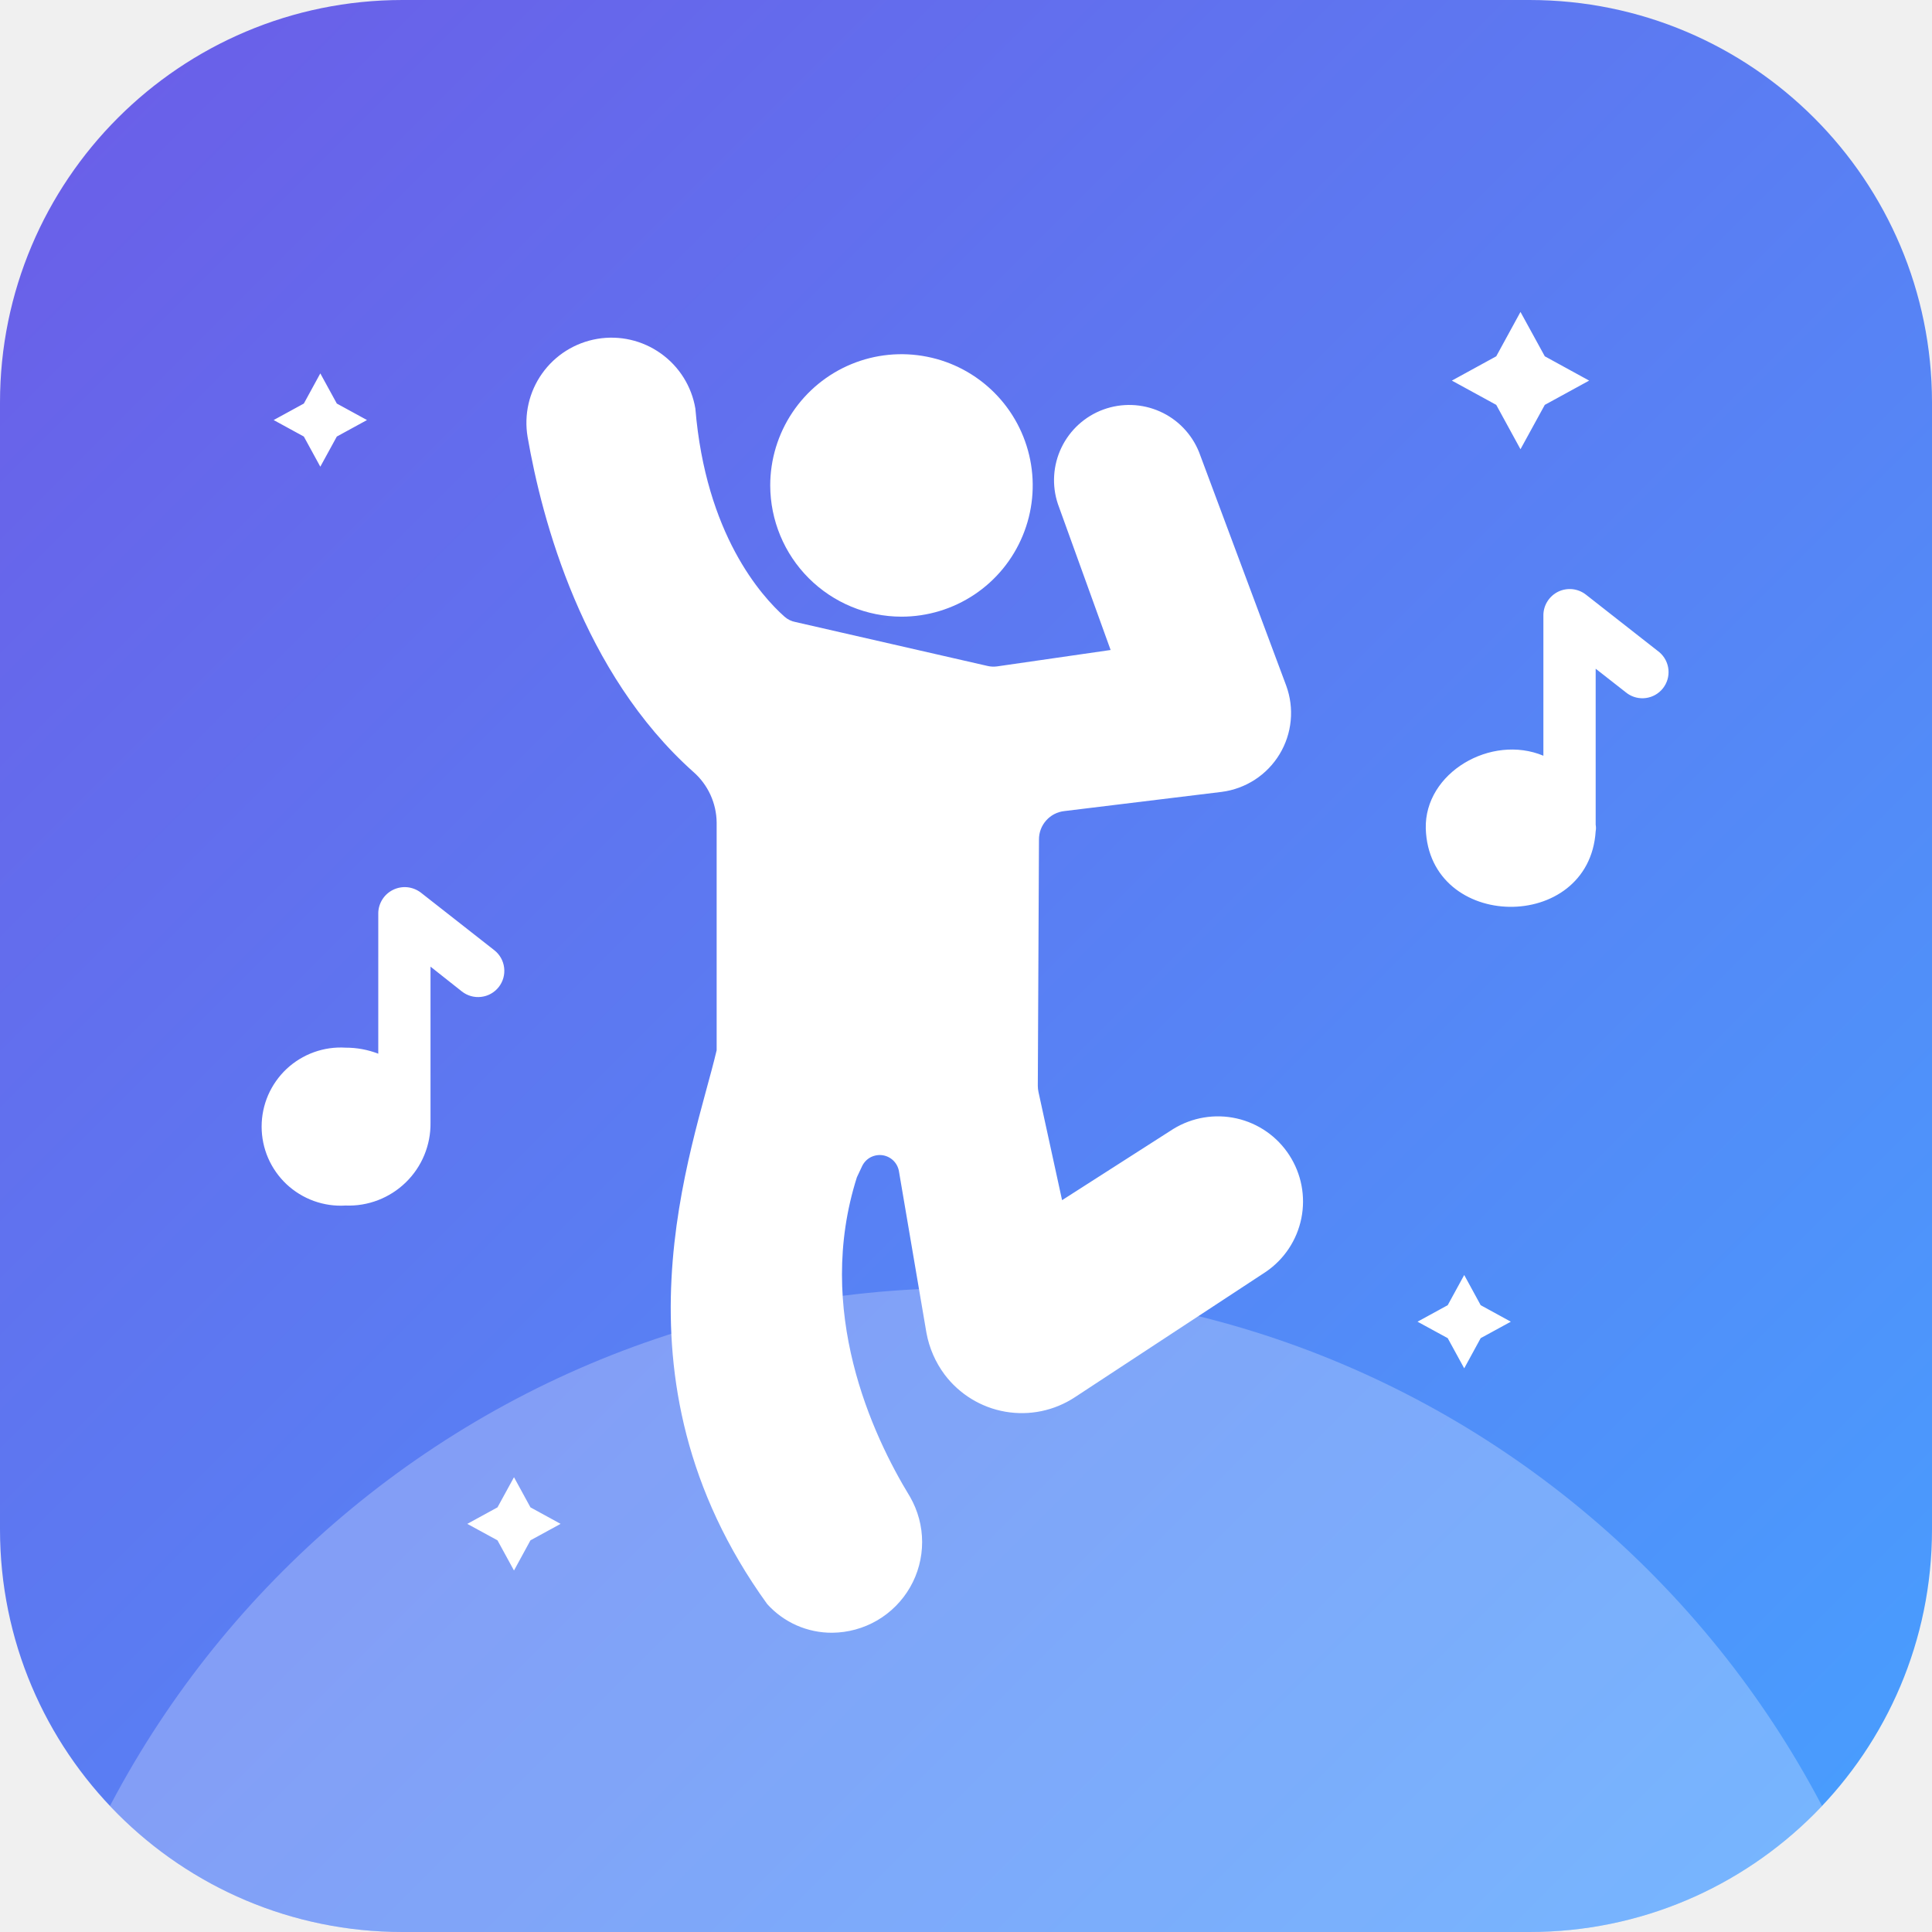
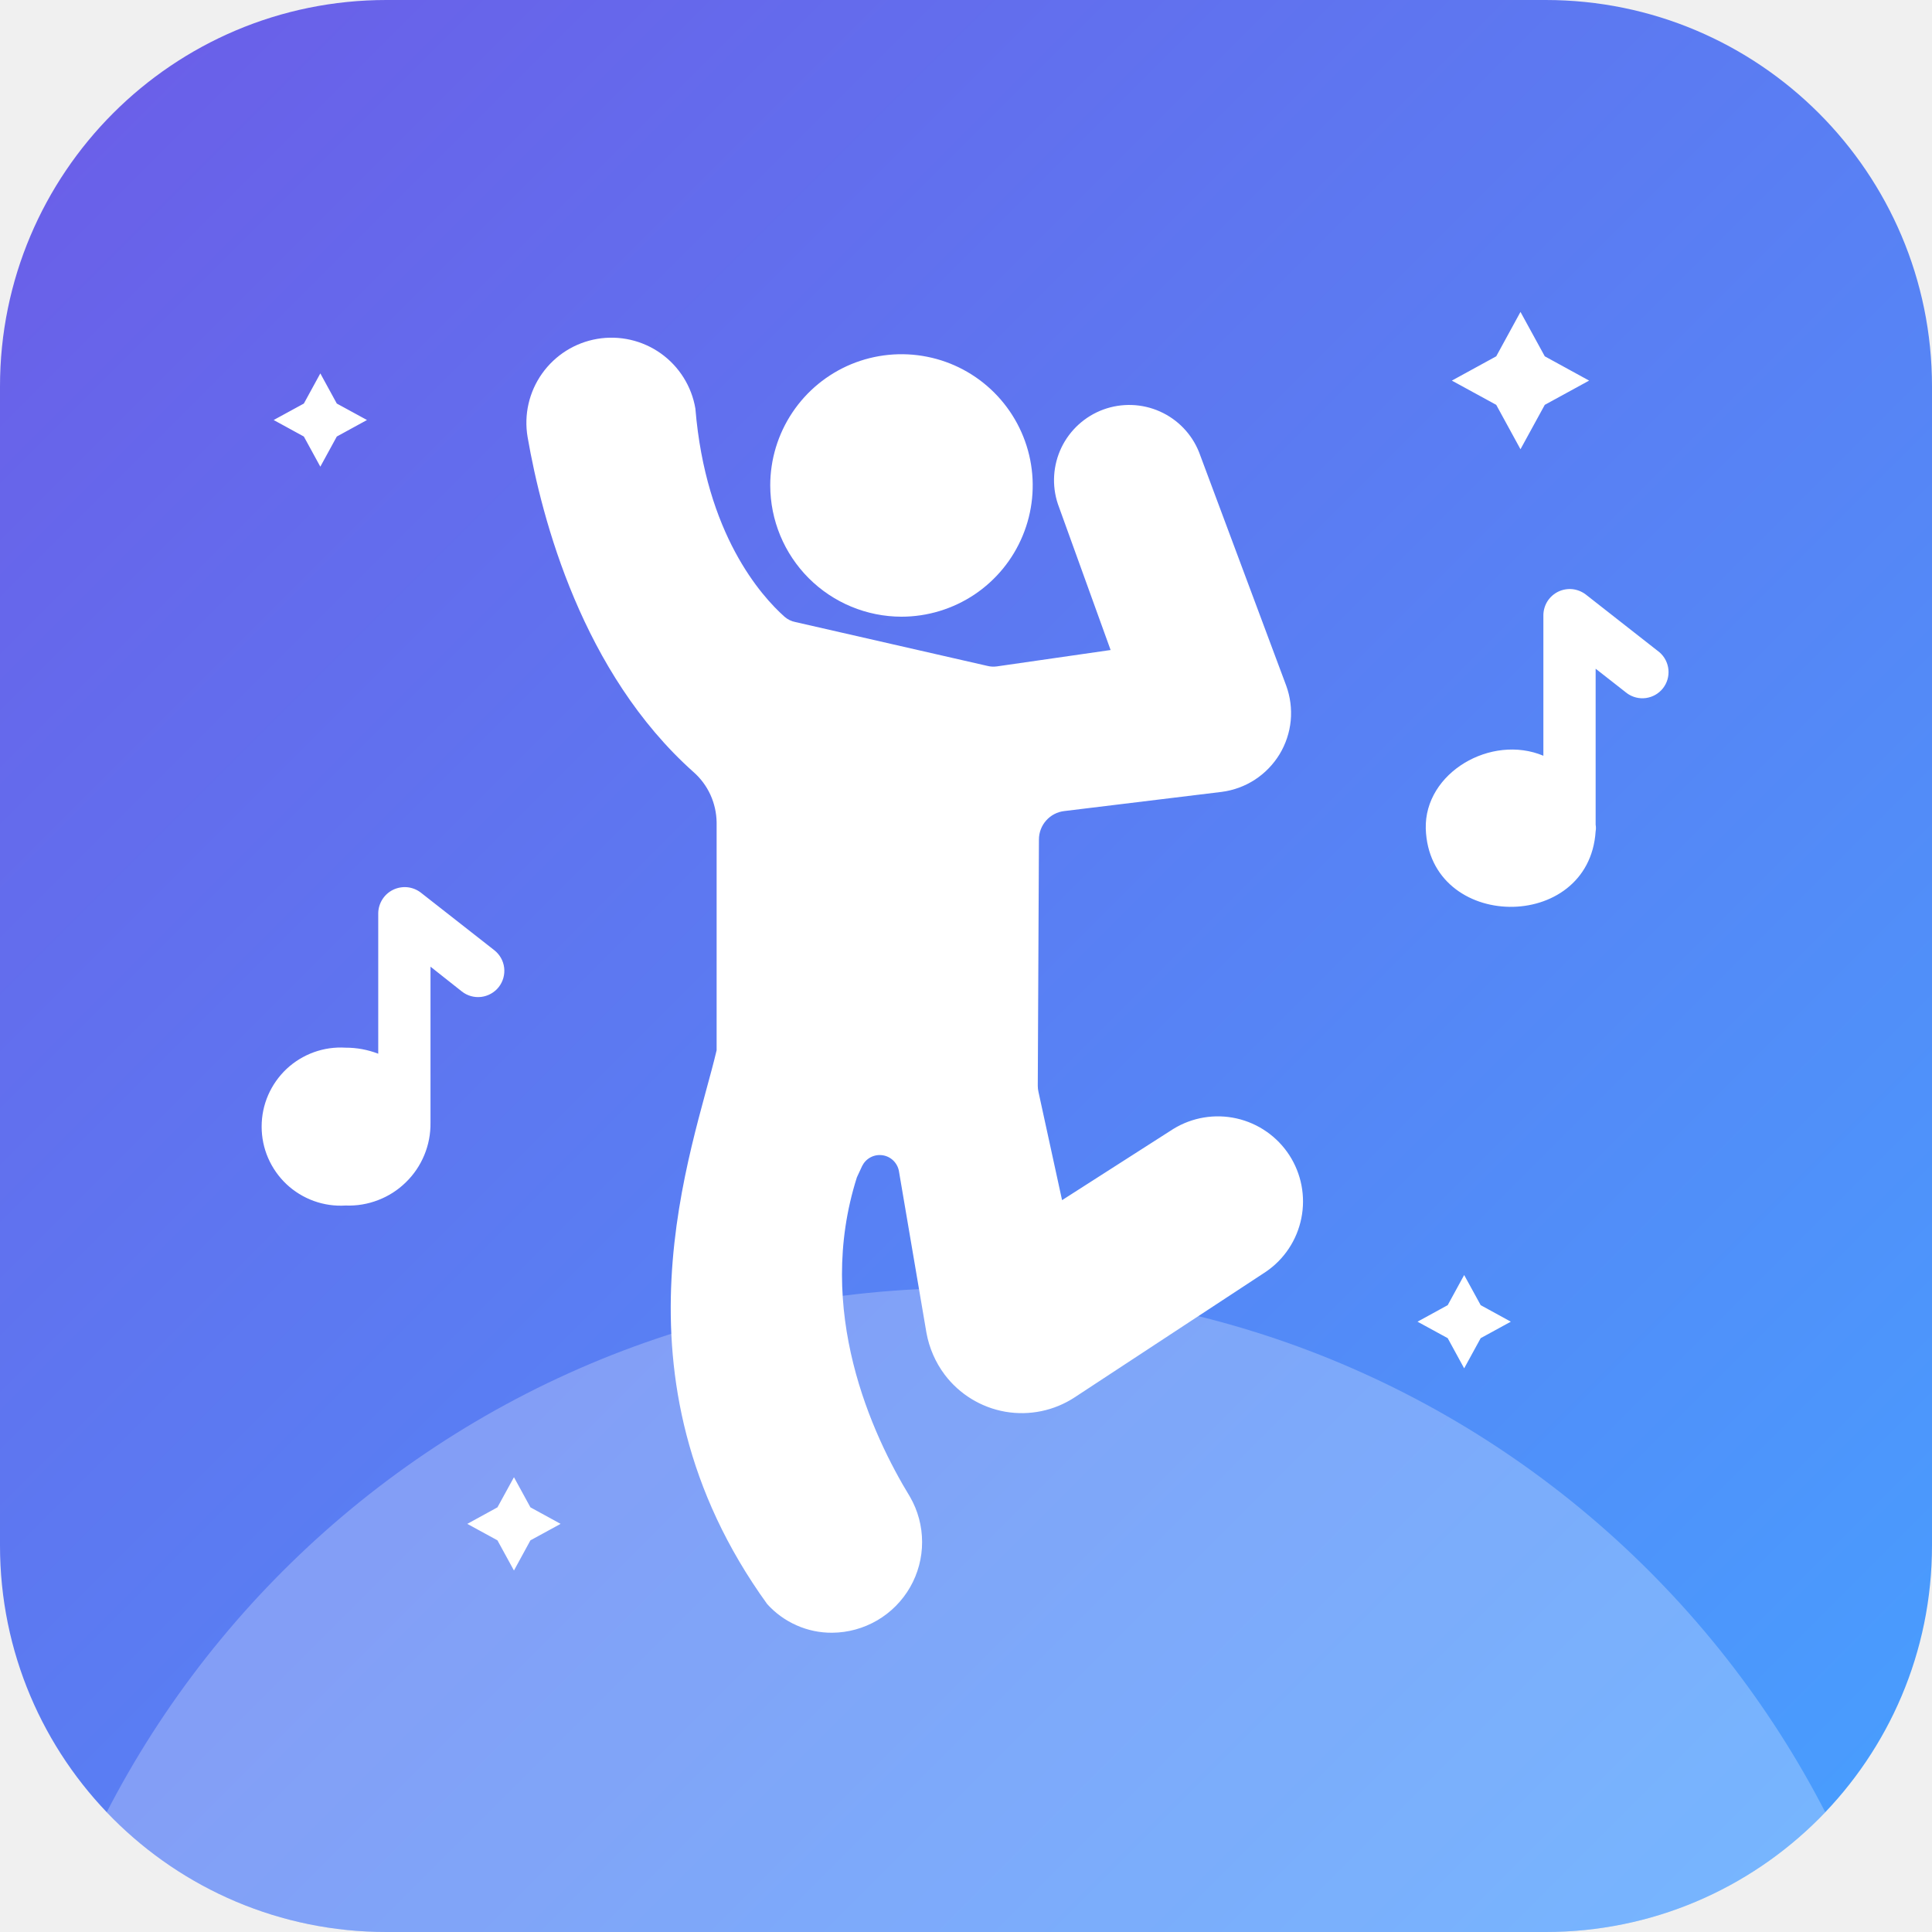
- <svg xmlns="http://www.w3.org/2000/svg" width="48" height="48" viewBox="0 0 48 48" fill="none">
+ <svg xmlns="http://www.w3.org/2000/svg" width="40" height="40" viewBox="0 0 40 40" fill="none">
  <g clip-path="url(#clip0_2320_6448)">
-     <rect width="48" height="48" rx="10" fill="url(#paint0_linear_2320_6448)" />
-     <path d="M24 80C37.255 80 48 69.255 48 56C48 42.745 37.255 32 24 32C10.745 32 0 42.745 0 56C0 69.255 10.745 80 24 80Z" fill="white" fill-opacity="0.25" />
-     <path d="M37.776 11.161L38.38 10.059L39.482 9.456L38.38 8.852L37.776 7.75L37.174 8.852L36.071 9.456L37.174 10.059L37.776 11.161ZM12.77 36.701L12.36 37.45L11.61 37.86L12.36 38.269L12.77 39.019L13.179 38.269L13.928 37.86L13.179 37.45L12.77 36.701ZM36.378 31.677L35.968 32.427L35.218 32.837L35.968 33.246L36.378 33.996L36.787 33.246L37.536 32.837L36.787 32.427L36.378 31.677ZM7.958 11.595L8.368 10.846L9.118 10.436L8.368 10.026L7.958 9.277L7.549 10.026L6.799 10.436L7.549 10.846L7.958 11.595ZM11.476 24.633C11.612 24.74 11.785 24.788 11.956 24.767C12.128 24.747 12.284 24.659 12.391 24.523C12.498 24.387 12.546 24.214 12.525 24.042C12.505 23.871 12.417 23.714 12.281 23.608L10.45 22.172C10.353 22.1 10.238 22.055 10.117 22.043C9.997 22.032 9.875 22.054 9.767 22.107C9.658 22.16 9.566 22.242 9.501 22.344C9.436 22.446 9.4 22.564 9.398 22.685V26.179C9.139 26.079 8.864 26.028 8.586 26.029C8.319 26.012 8.05 26.051 7.798 26.142C7.546 26.233 7.315 26.375 7.119 26.558C6.924 26.742 6.768 26.964 6.661 27.21C6.555 27.456 6.5 27.722 6.5 27.99C6.5 28.258 6.555 28.524 6.661 28.77C6.768 29.016 6.924 29.238 7.119 29.422C7.315 29.605 7.546 29.747 7.798 29.838C8.05 29.929 8.319 29.968 8.586 29.951C8.862 29.962 9.137 29.916 9.394 29.817C9.651 29.718 9.886 29.567 10.083 29.375C10.28 29.183 10.437 28.952 10.542 28.697C10.647 28.442 10.7 28.169 10.696 27.893V24.016L11.476 24.633ZM41.228 16.205L39.397 14.77C39.301 14.696 39.187 14.651 39.066 14.638C38.946 14.626 38.824 14.647 38.715 14.699C38.606 14.752 38.514 14.834 38.449 14.935C38.383 15.037 38.347 15.155 38.345 15.276V18.776C37.045 18.232 35.386 19.198 35.423 20.588C35.506 23.142 39.481 23.191 39.644 20.652C39.654 20.599 39.654 20.544 39.644 20.49V16.614L40.423 17.224C40.559 17.323 40.728 17.365 40.894 17.342C41.06 17.319 41.211 17.233 41.315 17.101C41.419 16.969 41.468 16.803 41.452 16.636C41.436 16.469 41.355 16.314 41.228 16.205ZM29.148 28.05L26.387 29.818L25.801 27.131C25.79 27.08 25.784 27.028 25.784 26.976L25.813 20.857C25.812 20.682 25.876 20.513 25.993 20.383C26.109 20.252 26.27 20.17 26.444 20.151L30.354 19.674C30.648 19.636 30.93 19.532 31.179 19.37C31.427 19.209 31.636 18.993 31.79 18.739C31.944 18.485 32.039 18.2 32.067 17.905C32.096 17.61 32.057 17.312 31.955 17.033L29.791 11.235C29.61 10.784 29.261 10.42 28.817 10.223C28.372 10.025 27.869 10.008 27.412 10.175C26.956 10.342 26.583 10.681 26.372 11.119C26.161 11.557 26.129 12.06 26.283 12.521L27.593 16.149L24.768 16.557C24.689 16.567 24.61 16.563 24.533 16.545L19.762 15.454C19.662 15.435 19.569 15.39 19.492 15.322C18.912 14.806 17.535 13.273 17.276 10.15C17.183 9.597 16.873 9.104 16.416 8.78C15.959 8.455 15.392 8.325 14.839 8.419C14.286 8.513 13.793 8.822 13.469 9.279C13.144 9.736 13.015 10.303 13.108 10.856C13.464 12.911 14.469 16.718 17.23 19.181C17.408 19.337 17.551 19.53 17.65 19.745C17.749 19.961 17.802 20.195 17.805 20.432V26.093C17.23 28.547 14.97 34.189 19.061 39.853C19.265 40.079 19.514 40.259 19.792 40.382C20.07 40.504 20.371 40.567 20.674 40.565C21.068 40.562 21.454 40.456 21.794 40.258C22.134 40.059 22.416 39.775 22.612 39.433C22.808 39.092 22.91 38.705 22.91 38.311C22.91 37.917 22.806 37.531 22.61 37.189C21.662 35.639 20.238 32.556 21.289 29.249L21.421 28.968C21.466 28.877 21.538 28.801 21.628 28.753C21.719 28.706 21.822 28.687 21.923 28.701C22.024 28.715 22.118 28.761 22.192 28.831C22.265 28.902 22.315 28.994 22.333 29.094L23.017 33.113C23.086 33.49 23.241 33.846 23.47 34.153C23.837 34.639 24.375 34.969 24.975 35.073C25.576 35.178 26.193 35.05 26.703 34.715L31.45 31.598C31.907 31.286 32.223 30.809 32.332 30.267C32.441 29.725 32.333 29.163 32.032 28.699C31.732 28.236 31.262 27.908 30.723 27.787C30.184 27.666 29.619 27.76 29.148 28.05Z" fill="white" />
-     <path d="M22.397 15.321C23.042 15.321 23.672 15.13 24.208 14.772C24.745 14.414 25.163 13.904 25.409 13.308C25.656 12.713 25.721 12.057 25.595 11.425C25.469 10.792 25.159 10.211 24.703 9.755C24.247 9.299 23.666 8.988 23.033 8.863C22.401 8.737 21.745 8.801 21.149 9.048C20.553 9.295 20.044 9.713 19.686 10.249C19.328 10.785 19.136 11.416 19.136 12.061C19.138 12.925 19.482 13.754 20.093 14.365C20.704 14.976 21.532 15.32 22.397 15.321Z" fill="white" />
+     <rect width="40" height="40" rx="8" fill="url(#paint0_linear_2320_6448)" />
+     <path d="M20 66.667C31.046 66.667 40 57.712 40 46.667C40 35.621 31.046 26.667 20 26.667C8.954 26.667 0 35.621 0 46.667C0 57.712 8.954 66.667 20 66.667Z" fill="white" fill-opacity="0.25" />
+     <path d="M31.48 9.301L31.983 8.382L32.901 7.88L31.983 7.377L31.48 6.458L30.978 7.377L30.059 7.88L30.978 8.382L31.48 9.301ZM10.641 30.584L10.299 31.208L9.675 31.55L10.299 31.891L10.641 32.516L10.982 31.891L11.607 31.55L10.982 31.208L10.641 30.584ZM30.314 26.398L29.973 27.022L29.348 27.364L29.973 27.705L30.314 28.33L30.656 27.705L31.28 27.364L30.656 27.022L30.314 26.398ZM6.632 9.662L6.973 9.038L7.598 8.696L6.973 8.355L6.632 7.731L6.291 8.355L5.666 8.696L6.291 9.038L6.632 9.662ZM9.563 20.528C9.676 20.617 9.82 20.657 9.963 20.64C10.106 20.622 10.237 20.549 10.326 20.436C10.415 20.322 10.455 20.178 10.438 20.035C10.421 19.892 10.347 19.762 10.234 19.673L8.708 18.477C8.627 18.416 8.531 18.379 8.431 18.369C8.331 18.36 8.229 18.378 8.139 18.422C8.048 18.466 7.971 18.535 7.917 18.62C7.863 18.705 7.833 18.803 7.831 18.904V21.816C7.615 21.733 7.386 21.69 7.155 21.691C6.932 21.677 6.708 21.709 6.498 21.785C6.288 21.861 6.095 21.979 5.932 22.132C5.77 22.285 5.64 22.47 5.551 22.675C5.462 22.88 5.417 23.101 5.417 23.325C5.417 23.549 5.462 23.77 5.551 23.975C5.64 24.18 5.77 24.365 5.932 24.518C6.095 24.671 6.288 24.789 6.498 24.865C6.708 24.941 6.932 24.973 7.155 24.959C7.385 24.968 7.614 24.93 7.828 24.847C8.043 24.765 8.238 24.64 8.402 24.479C8.567 24.319 8.697 24.127 8.785 23.914C8.873 23.702 8.916 23.474 8.913 23.244V20.014L9.563 20.528ZM34.357 13.504L32.831 12.308C32.751 12.247 32.655 12.209 32.555 12.198C32.455 12.188 32.353 12.206 32.263 12.249C32.172 12.293 32.095 12.361 32.04 12.446C31.986 12.531 31.956 12.629 31.954 12.73V15.647C30.871 15.193 29.488 15.998 29.519 17.157C29.588 19.285 32.9 19.326 33.036 17.21C33.044 17.166 33.044 17.12 33.036 17.075V13.845L33.686 14.354C33.799 14.436 33.94 14.471 34.078 14.452C34.217 14.432 34.342 14.361 34.429 14.251C34.516 14.141 34.556 14.002 34.543 13.863C34.529 13.724 34.463 13.595 34.357 13.504ZM24.29 23.375L21.989 24.848L21.501 22.609C21.491 22.567 21.486 22.524 21.486 22.48L21.51 17.381C21.51 17.235 21.564 17.094 21.661 16.986C21.758 16.877 21.892 16.808 22.036 16.792L25.295 16.395C25.54 16.363 25.775 16.277 25.982 16.142C26.189 16.007 26.363 15.827 26.492 15.616C26.62 15.404 26.699 15.167 26.723 14.921C26.746 14.675 26.714 14.426 26.629 14.194L24.825 9.362C24.675 8.986 24.384 8.684 24.014 8.519C23.644 8.354 23.224 8.34 22.843 8.479C22.463 8.619 22.152 8.901 21.976 9.266C21.801 9.631 21.774 10.05 21.902 10.434L22.994 13.458L20.64 13.797C20.574 13.806 20.508 13.803 20.444 13.787L16.468 12.879C16.385 12.863 16.307 12.825 16.243 12.769C15.76 12.338 14.612 11.06 14.397 8.458C14.319 7.998 14.061 7.587 13.68 7.316C13.299 7.046 12.826 6.938 12.366 7.016C11.905 7.094 11.495 7.352 11.224 7.733C10.953 8.114 10.845 8.586 10.923 9.047C11.22 10.759 12.057 13.931 14.358 15.984C14.507 16.115 14.626 16.275 14.708 16.454C14.79 16.634 14.834 16.829 14.837 17.027V21.744C14.358 23.79 12.475 28.491 15.884 33.211C16.054 33.399 16.261 33.549 16.493 33.651C16.725 33.754 16.975 33.806 17.229 33.804C17.557 33.802 17.878 33.713 18.162 33.548C18.445 33.382 18.68 33.145 18.843 32.861C19.006 32.576 19.092 32.254 19.091 31.926C19.091 31.598 19.005 31.275 18.841 30.991C18.052 29.7 16.865 27.13 17.741 24.375L17.85 24.14C17.888 24.064 17.948 24.001 18.024 23.961C18.099 23.921 18.184 23.906 18.269 23.918C18.353 23.929 18.431 23.967 18.493 24.026C18.554 24.085 18.596 24.162 18.611 24.245L19.181 27.594C19.238 27.908 19.367 28.205 19.558 28.46C19.864 28.866 20.312 29.14 20.812 29.228C21.313 29.315 21.828 29.208 22.252 28.929L26.208 26.331C26.589 26.072 26.852 25.674 26.943 25.222C27.034 24.771 26.944 24.302 26.694 23.916C26.443 23.53 26.051 23.257 25.602 23.156C25.153 23.055 24.682 23.133 24.29 23.375Z" fill="white" />
+     <path d="M18.664 12.768C19.201 12.768 19.727 12.608 20.174 12.31C20.62 12.011 20.969 11.587 21.174 11.09C21.38 10.594 21.434 10.047 21.329 9.52C21.224 8.993 20.965 8.509 20.585 8.129C20.205 7.749 19.721 7.49 19.194 7.386C18.667 7.281 18.121 7.335 17.624 7.54C17.128 7.746 16.703 8.094 16.405 8.541C16.106 8.988 15.947 9.513 15.947 10.05C15.948 10.771 16.235 11.461 16.744 11.971C17.253 12.48 17.944 12.767 18.664 12.768Z" fill="white" />
  </g>
  <defs>
-     <linearGradient id="paint0_linear_2320_6448" x1="48" y1="48" x2="0" y2="0" gradientUnits="userSpaceOnUse">
+     <linearGradient id="paint0_linear_2320_6448" x1="40" y1="40" x2="0" y2="0" gradientUnits="userSpaceOnUse">
      <stop stop-color="#47A0FF" />
      <stop offset="1" stop-color="#6C5CE7" />
    </linearGradient>
    <clipPath id="clip0_2320_6448">
-       <rect width="48" height="48" rx="10" fill="white" />
+       <rect width="40" height="40" rx="8" fill="white" />
    </clipPath>
  </defs>
</svg>
